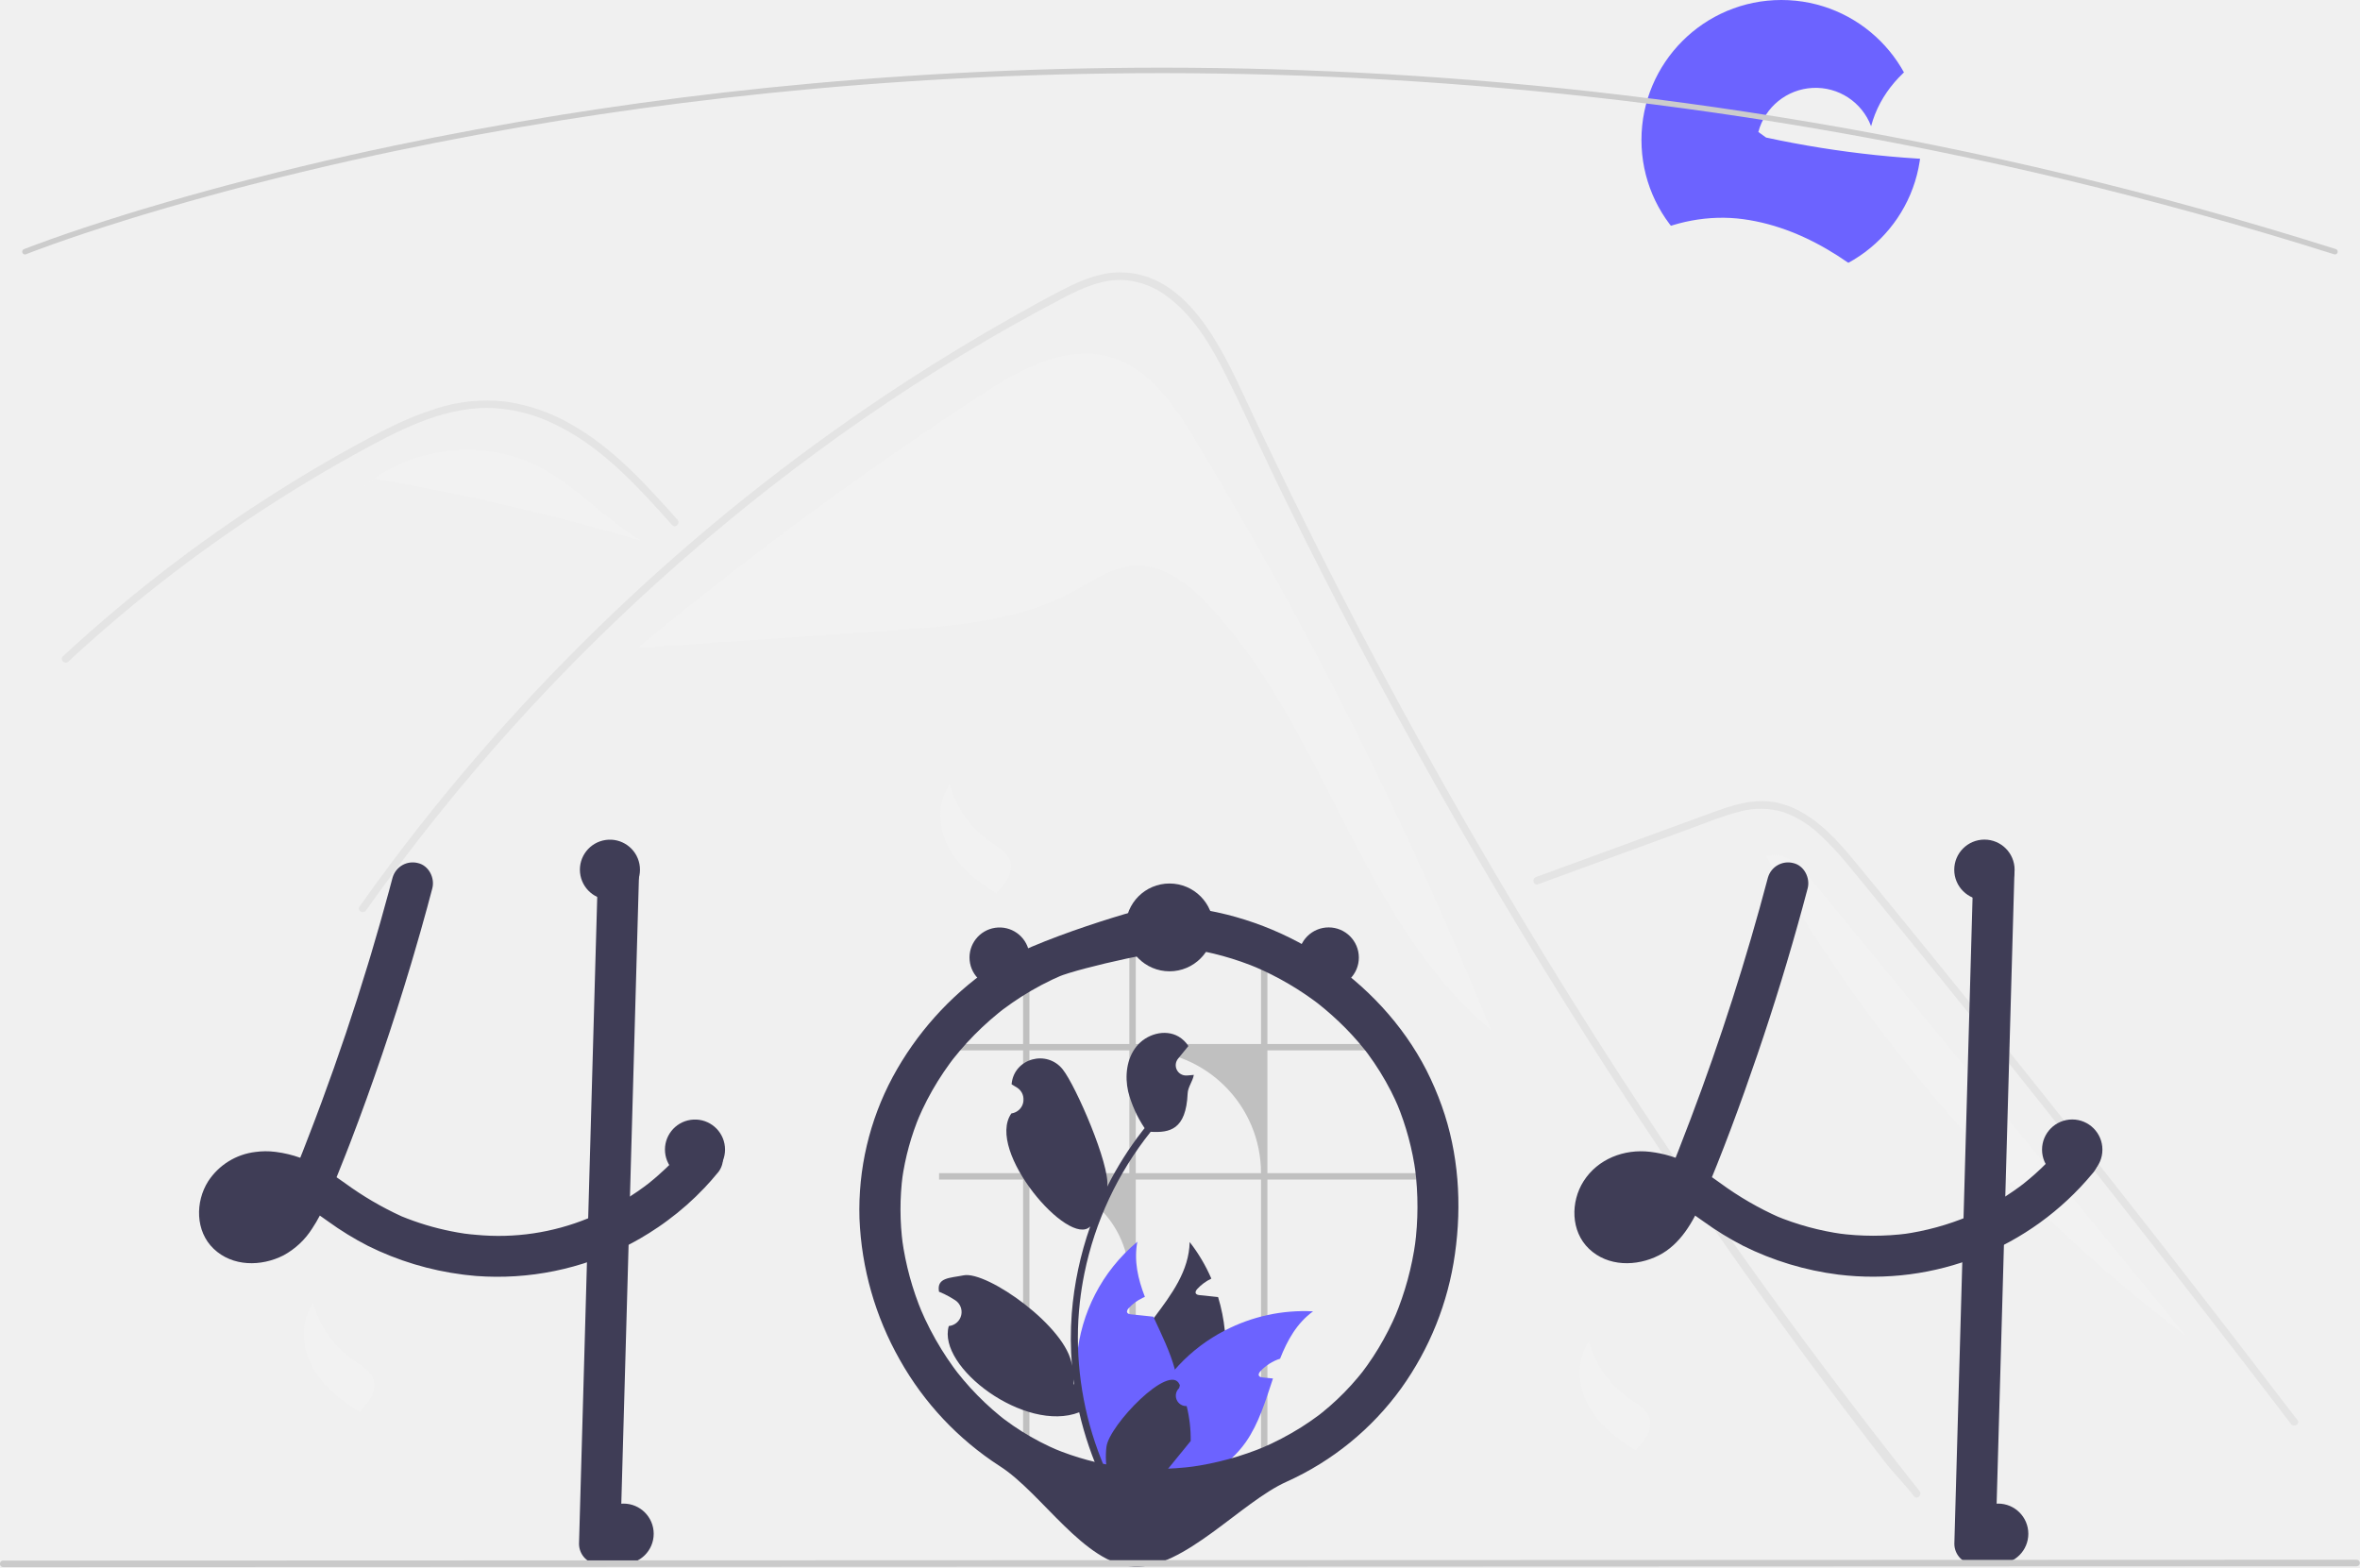
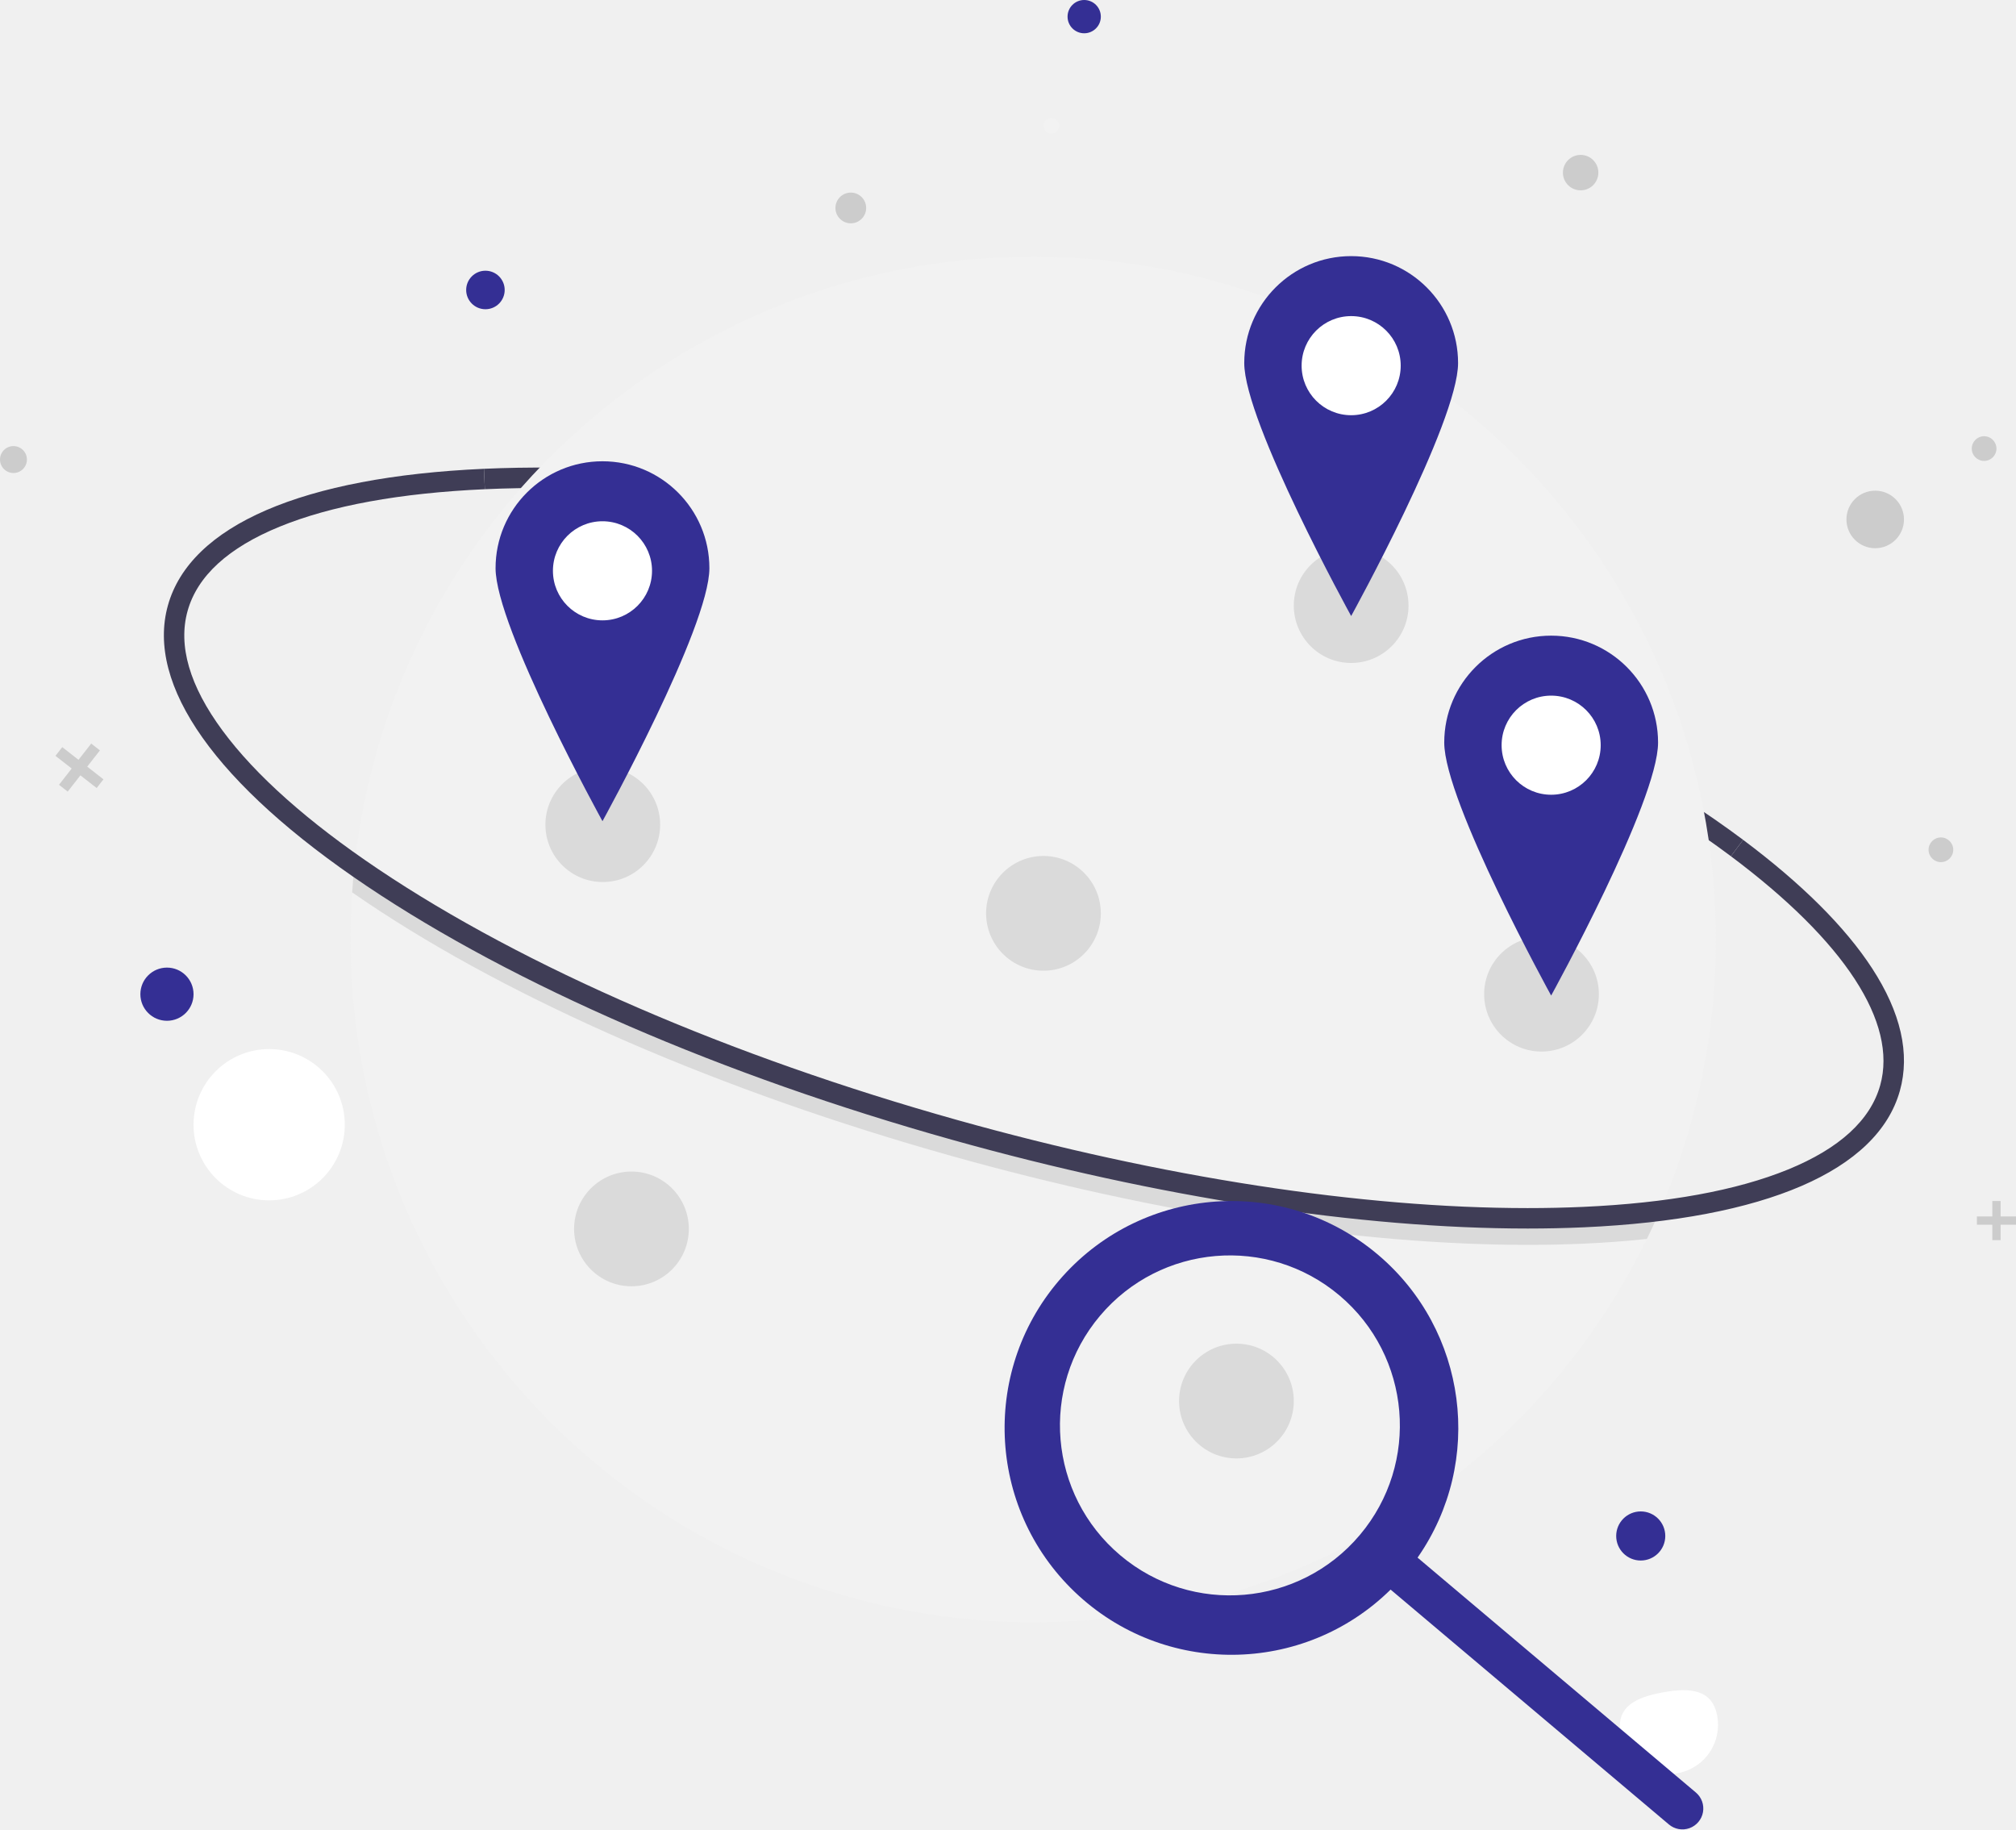
- <svg xmlns="http://www.w3.org/2000/svg" width="860.131" height="571.148" viewBox="0 0 860.131 571.148" role="img" artist="Katerina Limpitsouni" source="https://undraw.co/">
-   <path d="M605.67,324.953c-7.669-12.684-16.757-26.228-30.99-30.37-16.482-4.796-33.413,4.732-47.775,14.135a1392.157,1392.157,0,0,0-123.893,91.283l.043.492q46.226-3.188,92.451-6.376c22.265-1.535,45.296-3.283,64.972-13.816,7.467-3.997,14.745-9.336,23.206-9.708,10.512-.462,19.677,6.879,26.88,14.549,42.607,45.371,54.937,114.754,102.738,154.616A1516.995,1516.995,0,0,0,605.67,324.953Z" transform="translate(-169.9343 -164.426)" fill="#f2f2f2" />
-   <path d="M867.571,709.781c-4.712-5.95-6.637-7.343-11.285-13.348q-56.764-73.416-106.708-151.792-33.924-53.23-64.483-108.504-14.549-26.278-28.3-52.969-10.67-20.695-20.865-41.638c-1.944-3.988-3.832-7.994-5.711-12.009-4.428-9.442-8.773-18.93-13.439-28.244-5.317-10.616-11.789-21.745-21.553-28.877a29.405,29.405,0,0,0-15.319-5.895c-7.948-.513-15.282,2.769-22.176,6.353-50.439,26.301-97.659,59.276-140.37,96.798A730.778,730.778,0,0,0,303.322,496.247c-1.008,1.439-3.392.064-2.374-1.384q6.009-8.498,12.257-16.813A734.817,734.817,0,0,1,500.805,303.064q18.248-11.826,37.183-22.542c6.362-3.603,12.752-7.16,19.251-10.497,6.371-3.273,13.137-6.215,20.416-6.325,24.77-.385,37.595,27.667,46.405,46.542q4.153,8.911,8.406,17.766,16.075,33.621,33.387,66.628,10.685,20.379,21.837,40.52,34.707,62.718,73.779,122.897c34.506,53.143,68.737,100.089,108.046,149.785C870.596,709.213,868.662,711.175,867.571,709.781Z" transform="translate(-169.9343 -164.426)" fill="#e4e4e4" />
-   <path d="M414.916,355.804c-1.439-1.604-2.869-3.209-4.318-4.813-11.422-12.633-23.679-25.118-39.364-32.361a57.11,57.11,0,0,0-23.927-5.546c-8.562.028-16.932,2.273-24.843,5.418-3.74,1.494-7.398,3.19-11.001,4.996-4.116,2.072-8.159,4.281-12.183,6.509q-11.331,6.27-22.368,13.091-21.961,13.572-42.546,29.216-10.671,8.113-20.902,16.758-9.516,8.031-18.646,16.492c-1.302,1.201-3.245-.743-1.944-1.943,1.604-1.494,3.227-2.979,4.85-4.446q6.875-6.215,13.971-12.193,12.939-10.918,26.549-20.993,21.163-15.676,43.783-29.225,11.304-6.765,22.918-12.963c2.338-1.247,4.703-2.466,7.096-3.621a113.116,113.116,0,0,1,16.868-6.866,60.006,60.006,0,0,1,25.476-2.503,66.327,66.327,0,0,1,23.505,8.131c15.401,8.608,27.346,21.919,38.97,34.909C418.033,355.171,416.099,357.124,414.916,355.804Z" transform="translate(-169.9343 -164.426)" fill="#e4e4e4" />
-   <path d="M730.477,486.711l36.905-13.498,18.323-6.702c5.968-2.183,11.921-4.667,18.09-6.23a28.539,28.539,0,0,1,16.374.209,37.738,37.738,0,0,1,12.771,7.917,103.64,103.64,0,0,1,10.475,11.186c3.989,4.794,7.92,9.639,11.868,14.467q24.441,29.891,48.563,60.041,24.121,30.15,47.92,60.556,23.857,30.48,47.385,61.216,2.882,3.765,5.76,7.534c1.06,1.388,3.449.02,2.375-1.388Q983.582,650.974,959.549,620.184q-24.092-30.864-48.516-61.466-24.424-30.601-49.179-60.937-6.167-7.558-12.354-15.099c-3.48-4.241-6.92-8.527-10.736-12.474-7.005-7.245-15.758-13.648-26.234-13.822-6.16-.102-12.121,1.852-17.844,3.923-6.17,2.232-12.325,4.506-18.486,6.759l-37.163,13.592-9.291,3.398c-1.649.603-.937,3.262.731,2.652Z" transform="translate(-169.9343 -164.426)" fill="#e4e4e4" />
-   <path d="M366.377,334.526c-18.754-9.639-42.771-7.751-60.005,4.291a855.847,855.847,0,0,1,97.371,22.726C390.46,353.759,380.07,341.563,366.377,334.526Z" transform="translate(-169.9343 -164.426)" fill="#f2f2f2" />
-   <path d="M306.188,338.784l-3.61,2.935c1.221-1.027,2.491-1.99,3.795-2.901C306.311,338.807,306.249,338.795,306.188,338.784Z" transform="translate(-169.9343 -164.426)" fill="#f2f2f2" />
-   <path d="M831.549,486.846c-3.633-4.422-7.56-9.052-12.994-10.848l-5.073.2A575.436,575.436,0,0,0,966.749,651.418Q899.149,569.132,831.549,486.846Z" transform="translate(-169.9343 -164.426)" fill="#f2f2f2" />
-   <path d="M516.084,450.367A37.481,37.481,0,0,0,531.015,471.325c2.82,1.92,6.157,3.762,7.122,7.035a8.379,8.379,0,0,1-.874,6.15,24.884,24.884,0,0,1-3.861,5.041l-.137.512c-6.998-4.147-13.656-9.393-17.522-16.551s-4.406-16.539.341-23.145" transform="translate(-169.9343 -164.426)" fill="#f2f2f2" />
-   <path d="M749.084,653.367A37.481,37.481,0,0,0,764.015,674.325c2.82,1.92,6.157,3.762,7.122,7.035a8.379,8.379,0,0,1-.874,6.15,24.884,24.884,0,0,1-3.861,5.041l-.137.512c-6.998-4.147-13.656-9.393-17.522-16.551s-4.406-16.539.341-23.145" transform="translate(-169.9343 -164.426)" fill="#f2f2f2" />
-   <path d="M284.084,639.367A37.481,37.481,0,0,0,299.015,660.325c2.82,1.92,6.157,3.762,7.122,7.035a8.379,8.379,0,0,1-.874,6.15,24.884,24.884,0,0,1-3.861,5.041l-.137.512c-6.998-4.147-13.656-9.393-17.522-16.551s-4.406-16.539.341-23.145" transform="translate(-169.9343 -164.426)" fill="#f2f2f2" />
-   <circle cx="649.249" cy="51" r="51" fill="#6c63ff" />
-   <path d="M911.219,176.296c-24.717-3.341-52.935,10.019-59.341,34.124a21.597,21.597,0,0,0-41.094,2.109l2.83,2.027a372.275,372.275,0,0,0,160.659-.726C957.079,195.76,935.935,179.637,911.219,176.296Z" transform="translate(-169.9343 -164.426)" fill="#f0f0f0" />
-   <path d="M805.219,244.296c-24.717-3.341-52.935,10.019-59.341,34.124a21.597,21.597,0,0,0-41.094,2.109l2.83,2.027a372.275,372.275,0,0,0,160.659-.726C851.079,263.76,829.935,247.637,805.219,244.296Z" transform="translate(-169.9343 -164.426)" fill="#f0f0f0" />
-   <path d="M1020.946,257.154a.982.982,0,0,1-.302-.047C756.237,173.489,523.199,184.424,374.264,208.321c-20.269,3.251-40.591,7.006-60.404,11.161-5.058,1.06-10.306,2.195-15.597,3.378-6.319,1.407-12.554,2.856-18.532,4.306q-3.873.917-7.595,1.849c-3.758.928-7.572,1.895-11.66,2.957-4.568,1.178-9.209,2.413-13.797,3.672a.442.442,0,0,1-.051.015l0.0.001c-5.183,1.415-10.338,2.871-15.323,4.325-2.698.779-5.304,1.548-7.799,2.307-.279.077-.526.151-.776.228l-.536.163c-.311.095-.617.188-.924.275l-.02.006 0.0.001-.812.252c-.968.293-1.912.579-2.841.864-24.545,7.566-38.038,12.949-38.171,13.002a1,1,0,1,1-.744-1.856c.134-.053,13.693-5.463,38.328-13.058.932-.286,1.879-.572,2.85-.866l.754-.234c.026-.01.052-.018.078-.025.305-.087.61-.18.919-.273l.537-.163c.268-.081.531-.161.801-.235,2.479-.754,5.093-1.524,7.798-2.307,4.987-1.455,10.147-2.911,15.334-4.328.016-.006.033-.01.049-.015v-.001c4.604-1.263,9.263-2.503,13.845-3.685,4.094-1.063,7.915-2.032,11.68-2.962q3.738-.93,7.609-1.853c5.985-1.451,12.233-2.902,18.563-4.312,5.299-1.184,10.556-2.322,15.622-3.383,19.843-4.162,40.198-7.923,60.497-11.179C523.096,182.415,756.467,171.463,1021.246,255.201a1.0 1,0,0,1-.301,1.953Z" transform="translate(-169.9343 -164.426)" fill="#ccc" />
-   <path d="M432.923,584.266a6.729,6.729,0,0,0-1.7-2.67,6.43,6.43,0,0,0-.92-.71c-2.61-1.74-6.51-2.13-8.99,0a5.81,5.81,0,0,0-.69.71q-1.11,1.365-2.28,2.67c-1.28,1.46-2.59,2.87-3.96,4.24-.39.38-.78.77-1.18,1.15-.23.23-.46.45-.69.67-.88.84-1.78,1.65-2.69,2.45-.48.43-.96.85-1.45,1.26-.73.61-1.46,1.22-2.2,1.81-.07.05-.14.1-.21.16-.02.01-.03.03-.05.04-.01,0-.02,0-.03.02a.179.179,0,0,0-.07.05c-.22.15-.37.25-.48.34.04-.02.08-.05.12-.07-.18.14-.37.28-.55.42-1.75,1.29-3.54,2.53-5.37,3.69a99.21,99.21,0,0,1-14.22,7.55c-.33.13-.67.27-1.01.4a85.97,85.97,0,0,1-40.85,6.02q-2.13-.165-4.26-.45c-1.64-.24-3.27-.53-4.89-.86a97.932,97.932,0,0,1-18.02-5.44,118.652,118.652,0,0,1-20.66-12.12c-1-.71-2.01-1.42-3.02-2.11,1.15-2.82,2.28-5.64,3.38-8.48.55-1.37,1.08-2.74,1.6-4.12,4.09-10.63,7.93-21.36,11.61-32.13q5.58-16.365,10.53-32.92.51-1.68.99-3.36,2.595-8.745,4.98-17.53c.15-.57.31-1.13.45-1.7q.69-2.52,1.35-5.04c1-3.79-1.26-8.32-5.24-9.23a7.634,7.634,0,0,0-9.22,5.24c-.43,1.62-.86,3.23-1.3,4.85q-3.165,11.745-6.66,23.41-.51,1.68-1.02,3.36-7.71,25.41-16.93,50.31-1.11,3.015-2.25,6.01c-.37.98-.74,1.96-1.12,2.94-.73,1.93-1.48,3.86-2.23,5.79-.43,1.13-.87,2.26-1.31,3.38-.29.71-.57,1.42-.85,2.12a41.809,41.809,0,0,0-8.81-2.12l-.48-.06a27.397,27.397,0,0,0-7.01.06,23.914,23.914,0,0,0-17.24,10.66c-4.77,7.51-4.71,18.25,1.98,24.63,6.89,6.57,17.32,6.52,25.43,2.41a28.351,28.351,0,0,0,10.52-9.86,50.569,50.569,0,0,0,2.74-4.65c.21.14.42.28.63.43.8.56,1.6,1.13,2.39,1.69a111.738,111.738,0,0,0,14.51,8.91,108.359,108.359,0,0,0,34.62,10.47c.27.03.53.07.8.1,1.33.17,2.67.3,4.01.41a103.782,103.782,0,0,0,55.58-11.36q2.175-1.125,4.31-2.36,3.315-1.92,6.48-4.08c1.15-.78,2.27-1.57,3.38-2.4a101.042,101.042,0,0,0,13.51-11.95q2.355-2.475,4.51-5.11a8.061,8.061,0,0,0,2.2-5.3A7.564,7.564,0,0,0,432.923,584.266Zm-165.59,23.82c.21-.15.42-.31.62-.47C267.893,607.766,267.603,607.936,267.333,608.086Zm3.21-3.23c-.23.26-.44.52-.67.78a23.366,23.366,0,0,1-2.25,2.2c-.11.1-.23.2-.35.29a.01.01,0,0,0-.01.01,3.804,3.804,0,0,0-.42.22q-.645.39-1.32.72a17.005,17.005,0,0,1-2.71.75,16.799,16.799,0,0,1-2.13.02h-.02a14.823,14.823,0,0,1-1.45-.4c-.24-.12-.47-.26-.7-.4-.09-.08-.17-.16-.22-.21a2.44,2.44,0,0,1-.27-.29.01.01,0,0,0-.01-.01c-.11-.2-.23-.4-.34-.6a.031.031,0,0,1-.01-.02c-.08-.25-.15-.51-.21-.77a12.511,12.511,0,0,1,.01-1.37,13.467,13.467,0,0,1,.54-1.88,11.068,11.068,0,0,1,.69-1.26c.02-.04.12-.2.23-.38.01-.01.01-.01.01-.02.15-.17.3-.35.46-.51.27-.3.56-.56.85-.83a18.022,18.022,0,0,1,1.75-1.01,19.481,19.481,0,0,1,2.93-.79,24.989,24.989,0,0,1,4.41.04,30.301,30.301,0,0,1,4.1,1.01,36.945,36.945,0,0,1-2.77,4.54C270.623,604.746,270.583,604.806,270.543,604.856Zm-11.12-3.29a2.18,2.18,0,0,1-.31.39A1.409,1.409,0,0,1,259.423,601.566Z" transform="translate(-169.9343 -164.426)" fill="#3f3d56" />
-   <path d="M402.863,482.136q-.135,4.71-.27,9.42-.285,10.455-.59,20.92-.315,11.775-.66,23.54-.165,6.075-.34,12.15-.465,16.365-.92,32.72c-.03,1.13-.07,2.25-.1,3.38q-.225,8.115-.45,16.23-.255,8.805-.5,17.61-.18,6.6-.37,13.21-1.35,47.895-2.7,95.79a7.648,7.648,0,0,1-7.5,7.5,7.561,7.561,0,0,1-7.5-7.5q.75-26.94,1.52-53.88.675-24.36,1.37-48.72.225-8.025.45-16.06.345-12.09.68-24.18c.03-1.13.07-2.25.1-3.38.02-.99.05-1.97.08-2.96q.66-23.475,1.32-46.96.27-9.24.52-18.49.3-10.545.6-21.08c.09-3.09.17-6.17.26-9.26a7.648,7.648,0,0,1,7.5-7.5A7.561,7.561,0,0,1,402.863,482.136Z" transform="translate(-169.9343 -164.426)" fill="#3f3d56" />
-   <path d="M814.291,484.217a893.238,893.238,0,0,1-28.161,87.941c-3.007,7.946-6.083,15.877-9.371,23.712l.756-1.792a54.583,54.583,0,0,1-5.59,10.612q-.229.321-.467.636,1.166-1.49.443-.589c-.254.301-.505.602-.768.895a23.664,23.664,0,0,1-2.249,2.203q-.301.258-.612.504l.938-.729c-.109.257-.873.597-1.111.743a18.254,18.254,0,0,1-2.405,1.219l1.792-.756a19.086,19.086,0,0,1-4.231,1.161l1.994-.268a17.021,17.021,0,0,1-4.298.046l1.994.268a14.002,14.002,0,0,1-3.405-.917l1.792.756a12.012,12.012,0,0,1-1.679-.896c-.271-.177-1.105-.809-.015.025,1.133.866.146.074-.088-.156-.194-.192-.37-.4-.56-.595-.882-.905.996,1.557.397.499a18.182,18.182,0,0,1-.878-1.637l.756,1.792a11.925,11.925,0,0,1-.728-2.651l.268,1.994a13.651,13.651,0,0,1-.003-3.405l-.268,1.994a15.964,15.964,0,0,1,.995-3.68l-.756,1.792a16.729,16.729,0,0,1,1.178-2.298,6.729,6.729,0,0,1,.729-1.071c.049.016-1.269,1.513-.569.757.183-.198.354-.406.539-.602.296-.314.614-.601.926-.898,1.045-.994-1.462.966-.257.179a19.049,19.049,0,0,1,2.749-1.499l-1.792.756a20.311,20.311,0,0,1,4.995-1.34l-1.994.268a25.628,25.628,0,0,1,6.461.076l-1.994-.268a33.211,33.211,0,0,1,7.892,2.22l-1.792-.756c5.39,2.314,10.163,5.749,14.928,9.118a111.95,111.95,0,0,0,14.506,8.906,108.388,108.388,0,0,0,34.622,10.474,103.933,103.933,0,0,0,92.586-36.752,8.078,8.078,0,0,0,2.197-5.303,7.632,7.632,0,0,0-2.197-5.303c-2.752-2.526-7.949-3.239-10.607,0a95.636,95.636,0,0,1-8.107,8.727q-2.017,1.914-4.142,3.71-1.214,1.026-2.461,2.011c-.393.311-1.619,1.138.263-.197-.431.306-.845.64-1.271.955a99.269,99.269,0,0,1-20.332,11.565l1.792-.756a96.836,96.836,0,0,1-24.171,6.622l1.994-.268a97.643,97.643,0,0,1-25.754-.038l1.994.268a99.8,99.8,0,0,1-24.857-6.77l1.792.756a116.025,116.025,0,0,1-21.736-12.591,86.877,86.877,0,0,0-11.113-6.994,42.824,42.824,0,0,0-14.438-4.389c-9.439-1.111-19.057,2.566-24.246,10.72-4.776,7.505-4.714,18.244,1.974,24.625,6.888,6.572,17.318,6.517,25.436,2.406,7.817-3.959,12.513-12.185,15.815-19.942,7.431-17.455,14.01-35.314,20.14-53.263q9.097-26.637,16.499-53.813.917-3.366,1.807-6.739c1.001-3.789-1.261-8.32-5.238-9.226a7.633,7.633,0,0,0-9.226,5.238Z" transform="translate(-169.9343 -164.426)" fill="#3f3d56" />
-   <path d="M889.124,482.136l-2.7,95.793-2.685,95.294-1.518,53.884a7.565,7.565,0,0,0,7.5,7.5,7.649,7.649,0,0,0,7.5-7.5l2.7-95.793,2.685-95.294,1.518-53.884a7.565,7.565,0,0,0-7.5-7.5,7.649,7.649,0,0,0-7.5,7.5Z" transform="translate(-169.9343 -164.426)" fill="#3f3d56" />
-   <path d="M629.526,700.361h2.329V594.319h54.329v-2.323H631.855V547.252H673.81q-.923-1.173-1.899-2.317H631.855V515.382c-.77-.328-1.547-.645-2.329-.944V544.935h-45.652V507.07c-.782.036-1.553.09-2.329.155v37.71h-36.42V516.684c-.782.346-1.553.711-2.317,1.093V544.935h-30.616v2.317h30.616v44.744h-30.616v2.323h30.616V700.361h2.317V594.319a36.413,36.413,0,0,1,36.42,36.42v69.622h2.329V594.319h45.652Zm-84.401-108.365V547.252h36.42v44.744Zm38.749,0V547.252h.914a44.741,44.741,0,0,1,44.738,44.744Z" transform="translate(-169.9343 -164.426)" opacity="0.2" />
-   <path d="M615.303,668.566a63.059,63.059,0,0,1-20.05,33.7c-.74.64-1.48,1.26-2.25,1.87q-2.805.255-5.57.52c-1.53.14-3.04.29-4.54.43l-.27.03-.19-1.64-.76-6.64a37.623,37.623,0,0,1-3.3-32.44c2.64-7.12,7.42-13.41,12.12-19.65,6.49-8.62,12.8-17.14,13.03-27.65a60.544,60.544,0,0,1,7.9,13.33,16.432,16.432,0,0,0-5.12,3.77c-.41.45-.82,1.08-.54,1.62.24.46.84.57,1.36.63,1.25.13,2.51.26,3.76.39,1,.11,2,.21,3,.32a63.99,63.99,0,0,1,2.45,12.18A61.189,61.189,0,0,1,615.303,668.566Z" transform="translate(-169.9343 -164.426)" fill="#3f3d56" />
-   <path d="M648.503,642.356c-5.9,4.29-9.35,10.46-12.03,17.26a16.628,16.628,0,0,0-7.17,4.58c-.41.45-.82,1.08-.54,1.62.24.46.84.57,1.36.63,1.25.13,2.51.26,3.76.39-2.68,8.04-5.14,16.36-9.88,23.15a36.989,36.989,0,0,1-12.03,10.91,38.492,38.492,0,0,1-4.02,1.99q-7.62.585-14.95,1.25-2.805.255-5.57.52c-1.53.14-3.04.29-4.54.43q-.015-.825,0-1.65a63.304,63.304,0,0,1,15.25-39.86c.45-.52.91-1.03,1.38-1.54a61.792,61.792,0,0,1,16.81-12.7A62.654,62.654,0,0,1,648.503,642.356Z" transform="translate(-169.9343 -164.426)" fill="#6c63ff" />
-   <path d="M589.163,699.526l-1.15,3.4-.58,1.73c-1.53.14-3.04.29-4.54.43l-.27.03c-1.66.17-3.31.34-4.96.51-.43-.5-.86-1.01-1.28-1.53a62.03,62.03,0,0,1,8.07-87.11c-1.32,6.91.22,13.53,2.75,20.1-.27.11-.53.22-.78.34a16.432,16.432,0,0,0-5.12,3.77c-.41.45-.82,1.08-.54,1.62.24.46.84.57,1.36.63,1.25.13,2.51.26,3.76.39,1,.11,2,.21,3,.32q.705.075,1.41.15c.07.15.13.29.2.44,2.85,6.18,5.92,12.39,7.65,18.83a43.666,43.666,0,0,1,1.02,4.91A37.604,37.604,0,0,1,589.163,699.526Z" transform="translate(-169.9343 -164.426)" fill="#6c63ff" />
-   <path d="M689.821,554.487c-8.609-16.792-21.946-30.921-37.632-41.304a114.237,114.237,0,0,0-52.563-18.38q-3.69-.335-7.399-.393c-2.921-.044-46.866,12.632-61.587,22.982a114.295,114.295,0,0,0-35.333,39.527,102.5,102.5,0,0,0-12.126,51.633,113.564,113.564,0,0,0,14.703,51.476,110.475,110.475,0,0,0,36.444,38.746C549.667,708.561,565.074,734.51,583.183,735.426c18.246.923,39.054-23.555,55.695-30.987a104.425,104.425,0,0,0,41.726-34.005,110.25,110.25,0,0,0,19.599-48.948c2.574-18.083,1.374-36.733-4.801-54.016a111.86,111.86,0,0,0-5.58-12.983c-1.78-3.505-6.996-4.796-10.261-2.691a7.68,7.68,0,0,0-2.691,10.261q1.568,3.088,2.915,6.278l-.756-1.792a101.151,101.151,0,0,1,6.876,25.538l-.268-1.994a109.229,109.229,0,0,1-.066,28.683l.268-1.994a109.734,109.734,0,0,1-7.555,27.674l.756-1.792a104.212,104.212,0,0,1-6.672,13.098q-1.923,3.186-4.081,6.222c-.632.888-1.283,1.761-1.939,2.631-.856,1.136,1.167-1.483.282-.369-.151.19-.3.38-.452.569q-.681.852-1.382,1.688a93.613,93.613,0,0,1-10.176,10.384q-1.366,1.192-2.778,2.331c-.469.378-.932.773-1.421,1.125.019-.013,1.58-1.199.656-.511-.29.216-.579.436-.87.652q-2.91,2.156-5.974,4.092a103.485,103.485,0,0,1-14.756,7.713l1.792-.756a109.215,109.215,0,0,1-27.597,7.552l1.994-.268a108.154,108.154,0,0,1-28.589.051l1.994.268a99.835,99.835,0,0,1-25.095-6.784l1.792.756a93.643,93.643,0,0,1-13.416-6.991q-3.174-2-6.184-4.247c-.286-.214-.57-.43-.855-.645-.915-.691.658.51.67.518a19.169,19.169,0,0,1-1.535-1.225q-1.454-1.184-2.861-2.422a101.989,101.989,0,0,1-10.493-10.709q-1.213-1.434-2.374-2.911c-.335-.426-.947-1.29.404.529-.178-.239-.362-.474-.542-.712q-.647-.858-1.276-1.728-2.203-3.048-4.188-6.246a109.29,109.29,0,0,1-7.805-15.108l.756,1.792a106.588,106.588,0,0,1-7.34-26.837l.268,1.994a97.866,97.866,0,0,1-.048-25.636l-.268,1.994A94.673,94.673,0,0,1,505.276,570.55l-.756,1.792a101.557,101.557,0,0,1,7.195-13.856q2.066-3.323,4.378-6.485.525-.718,1.062-1.428c.324-.428,1.215-1.493-.305.388.149-.184.293-.374.439-.56q1.269-1.608,2.6-3.165A107.402,107.402,0,0,1,530.772,536.215q1.474-1.292,2.995-2.529.691-.562,1.391-1.113c.187-.147.376-.291.562-.439-1.997,1.59-.555.433-.102.093q3.134-2.348,6.435-4.461a103.644,103.644,0,0,1,15.387-8.108l-1.792.756c7.76-3.258,42.141-10.949,48.394-10.11l-1.994-.268A106.225,106.225,0,0,1,628.768,517.419l-1.792-.756a110.313,110.313,0,0,1,12.6,6.329q3.043,1.784,5.967,3.763,1.384.937,2.738,1.915.677.489,1.346.989c.248.185.494.373.741.558,1.039.779-1.431-1.128-.342-.267a110.843,110.843,0,0,1,10.368,9.253q2.401,2.445,4.637,5.045,1.147,1.334,2.246,2.708c.364.455,1.605,2.101.084.085.372.493.747.982,1.114,1.479a97.977,97.977,0,0,1,8.392,13.538c1.793,3.498,6.987,4.802,10.261,2.691A7.677,7.677,0,0,0,689.821,554.487Z" transform="translate(-169.9343 -164.426)" fill="#3f3d56" />
-   <path d="M602.431,676.882a3.78,3.78,0,0,1-2.739-6.551c.095-.379.164-.651.259-1.03q-.051-.124-.103-.247c-3.48-8.298-25.685,14.833-26.645,22.632a30.029,30.029,0,0,0,.527,10.328A120.392,120.392,0,0,1,562.778,652.01a116.202,116.202,0,0,1,.721-12.963q.597-5.293,1.657-10.511a121.787,121.787,0,0,1,24.151-51.616c6.874.384,12.898-.663,13.48-13.985.103-2.37,1.861-4.422,2.248-6.756-.656.086-1.323.14-1.979.183-.204.011-.42.021-.624.032l-.077.003a3.745,3.745,0,0,1-3.076-6.101q.425-.523.851-1.046c.43-.538.871-1.065,1.302-1.603a1.865,1.865,0,0,0,.14-.161c.495-.613.99-1.216,1.485-1.829a10.829,10.829,0,0,0-3.55-3.432c-4.959-2.905-11.801-.893-15.384,3.593-3.593,4.486-4.271,10.779-3.023,16.384a43.398,43.398,0,0,0,6.003,13.383c-.269.344-.549.678-.818,1.022a122.574,122.574,0,0,0-12.794,20.268c1.016-7.939-11.412-36.608-16.218-42.681-5.773-7.294-17.611-4.111-18.628,5.136q-.015.134-.029.268,1.071.604,2.096,1.282a5.127,5.127,0,0,1-2.067,9.33l-.105.016c-9.556,13.644,21.077,49.155,28.745,41.181a125.11,125.11,0,0,0-6.734,31.693,118.664,118.664,0,0,0,.086,19.16l-.032-.226C558.902,648.154,529.674,627.514,521.139,629.233c-4.917.99-9.76.765-9.013,5.725q.018.119.036.237a34.442,34.442,0,0,1,3.862,1.861q1.071.604,2.096,1.282a5.127,5.127,0,0,1-2.067,9.33l-.105.016c-.075.011-.14.022-.215.032-4.35,14.966,27.907,39.12,47.518,31.435h.011a125.075,125.075,0,0,0,8.402,24.528H601.679c.108-.334.204-.678.301-1.011a34.102,34.102,0,0,1-8.305-.495c2.227-2.733,4.454-5.487,6.681-8.219a1.861,1.861,0,0,0,.14-.161c1.13-1.398,2.27-2.786,3.399-4.185l.001-.002a49.952,49.952,0,0,0-1.464-12.725Zm-34.371-67.613.016-.021-.016.043Zm-6.648,59.932-.258-.581c.011-.42.011-.839,0-1.269,0-.118-.021-.237-.021-.355.097.742.183,1.485.29,2.227Z" transform="translate(-169.9343 -164.426)" fill="#3f3d56" />
-   <circle cx="95.249" cy="439" r="11" fill="#3f3d56" />
-   <circle cx="227.249" cy="559" r="11" fill="#3f3d56" />
-   <circle cx="728.249" cy="559" r="11" fill="#3f3d56" />
-   <circle cx="755.249" cy="419" r="11" fill="#3f3d56" />
-   <circle cx="723.249" cy="317" r="11" fill="#3f3d56" />
-   <path d="M434.183,583.426a10.949,10.949,0,1,1-.21-2.16A10.992,10.992,0,0,1,434.183,583.426Z" transform="translate(-169.9343 -164.426)" fill="#3f3d56" />
-   <circle cx="484.249" cy="349" r="11" fill="#3f3d56" />
-   <path d="M545.183,513.426a10.949,10.949,0,1,1-.21-2.16A10.992,10.992,0,0,1,545.183,513.426Z" transform="translate(-169.9343 -164.426)" fill="#3f3d56" />
-   <path d="M403.183,481.426a10.949,10.949,0,1,1-.21-2.16A10.992,10.992,0,0,1,403.183,481.426Z" transform="translate(-169.9343 -164.426)" fill="#3f3d56" />
-   <circle cx="599.249" cy="443" r="11" fill="#3f3d56" />
-   <circle cx="426.249" cy="338" r="16" fill="#3f3d56" />
-   <path d="M1028.875,735.267l-857.75.307a1.191,1.191,0,1,1,0-2.381l857.75-.307a1.191,1.191,0,0,1,0,2.381Z" transform="translate(-169.9343 -164.426)" fill="#cacaca" />
+ <svg xmlns="http://www.w3.org/2000/svg" width="881.753" height="800" viewBox="0 0 881.753 800" role="img" artist="Katerina Limpitsouni" source="https://undraw.co/">
+   <g transform="translate(-649.896 -305.824)">
+     <path d="M1067.947,497.383c-63.182-47.234-162.14-91.9-271.5-122.556-99.573-27.909-196.693-41.384-273.491-37.943l-.4-8.931c77.713-3.48,175.841,10.108,276.3,38.266,110.38,30.938,210.411,76.136,274.441,124Z" transform="translate(339.007 182.878)" fill="#3f3d56" />
+     <path d="M1093.719,584.883a297.5,297.5,0,0,1-25.747,121.465q-2.132,4.8-4.443,9.512A298.632,298.632,0,0,1,496.541,584.883q0-10.366.706-20.57.335-5.189.867-10.316c16.444-158.045,153.78-275.53,312.465-267.3s283.132,139.289,283.14,298.188Z" transform="translate(306.675 131.76)" fill="#f2f2f2" />
+     <path d="M1067.581,558q-2.132,4.8-4.443,9.512-13.088,1.421-27.552,2.065c-7.983.358-16.2.536-24.594.536-73.324,0-161.569-13.535-251.718-38.8C658.809,503.155,567.918,463.766,503.337,420.4q-3.3-2.213-6.481-4.434.335-5.189.867-10.316,5.136,3.661,10.594,7.33c63.821,42.849,153.8,81.817,253.372,109.727,89.362,25.049,176.776,38.468,249.259,38.468q12.431,0,24.236-.528Q1052.375,559.869,1067.581,558Z" transform="translate(307.067 280.108)" opacity="0.1" style="isolation:isolate" />
+     <path d="M1056.627,659.9c-73.322,0-161.572-13.534-251.717-38.8-100.464-28.158-191.359-67.549-255.941-110.914-65.93-44.271-96.845-87.893-87.053-122.832s58.877-56.138,138.211-59.694l.4,8.931c-37.048,1.66-67.241,7.167-89.739,16.367-22.444,9.177-35.99,21.562-40.264,36.809s.863,32.868,15.268,52.373c14.44,19.553,37.372,39.949,68.161,60.624,63.814,42.85,153.8,81.82,253.37,109.729,89.364,25.047,176.77,38.469,249.26,38.471q12.424,0,24.231-.528c37.049-1.661,67.241-7.167,89.74-16.367,22.443-9.177,35.99-21.561,40.264-36.809,7.673-27.378-15.516-62.952-65.3-100.169l5.354-7.16c25.617,19.152,44.58,38.029,56.363,56.108,12.631,19.382,16.732,37.427,12.19,53.633-9.793,34.939-58.878,56.137-138.211,59.693C1073.231,659.72,1065.021,659.9,1056.627,659.9Z" transform="translate(261.434 183.174)" fill="#3f3d56" />
+     <circle cx="3.422" cy="3.422" r="3.422" transform="translate(1106.282 357.36)" fill="#f2f2f2" />
+     <circle cx="5.886" cy="5.886" r="5.886" transform="translate(649.896 500.903)" fill="#ccc" />
+     <circle cx="11.628" cy="11.628" r="11.628" transform="translate(711.291 728.966)" fill="#342f94" />
+     <circle cx="7.75" cy="7.75" r="7.75" transform="translate(1333.481 373.561)" fill="#ccc" />
+     <circle cx="12.583" cy="12.583" r="12.583" transform="translate(1457.486 520.401)" fill="#ccc" />
+     <circle cx="5.399" cy="5.399" r="5.399" transform="translate(1512.3 496.591)" fill="#ccc" />
+     <circle cx="8.422" cy="8.422" r="8.422" transform="translate(853.79 424.212)" fill="#342f94" />
+     <circle cx="5.399" cy="5.399" r="5.399" transform="translate(1493.407 672.044)" fill="#ccc" />
+     <circle cx="6.719" cy="6.719" r="6.719" transform="translate(1015.302 390.045)" fill="#ccc" />
+     <circle cx="7.277" cy="7.277" r="7.277" transform="translate(1116.822 305.824)" fill="#342f94" />
+     <path d="M418.008,357.824H408.99V348.81h-4.836v9.014h-9.016v4.838h9.016v9.016h4.836v-9.016h9.018Z" transform="matrix(0.616, -0.788, 0.788, 0.616, 150.33, 739.965)" fill="#ccc" />
+     <path d="M507.6,335.987h-6.74v-6.74h-3.62v6.74H490.5v3.62h6.74v6.74h3.62v-6.74h6.74Z" transform="translate(1024.051 501.8)" fill="#ccc" />
+     <circle cx="25.091" cy="25.091" r="25.091" transform="translate(888.445 641.369)" opacity="0.1" style="isolation:isolate" />
+     <circle cx="25.091" cy="25.091" r="25.091" transform="translate(1165.591 893.423)" opacity="0.1" style="isolation:isolate" />
+     <circle cx="25.091" cy="25.091" r="25.091" transform="translate(1081.19 680.147)" opacity="0.1" style="isolation:isolate" />
+     <circle cx="25.091" cy="25.091" r="25.091" transform="translate(900.991 818.149)" opacity="0.1" style="isolation:isolate" />
+     <circle cx="25.091" cy="25.091" r="25.091" transform="translate(1215.77 545.566)" opacity="0.1" style="isolation:isolate" />
+     <circle cx="25.091" cy="25.091" r="25.091" transform="translate(1299.027 715.503)" opacity="0.1" style="isolation:isolate" />
+     <circle cx="33.075" cy="33.075" r="33.075" transform="translate(1207.789 432.655)" fill="#fff" />
+     <path d="M717.583,286.191a46.761,46.761,0,0,0-46.761,46.761c0,25.825,46.761,110.63,46.761,110.63s46.761-84.8,46.761-110.63a46.761,46.761,0,0,0-46.761-46.761Zm0,69.571a21.67,21.67,0,1,1,21.67-21.67,21.67,21.67,0,0,1-21.67,21.67Z" transform="translate(523.281 131.638)" fill="#342f94" />
+     <circle cx="33.075" cy="33.075" r="33.075" transform="translate(880.332 522.37)" fill="#fff" />
+     <path d="M571.582,326.191a46.761,46.761,0,0,0-46.761,46.761c0,25.825,46.761,110.63,46.761,110.63s46.761-84.8,46.761-110.63a46.761,46.761,0,0,0-46.761-46.761Zm0,69.571a21.67,21.67,0,1,1,21.67-21.67,21.67,21.67,0,0,1-21.67,21.67Z" transform="translate(341.824 181.353)" fill="#342f94" />
+     <circle cx="33.075" cy="33.075" r="33.075" transform="translate(1295.26 598.627)" fill="#fff" />
+     <path d="M756.583,360.191a46.761,46.761,0,0,0-46.761,46.761c0,25.825,46.761,110.63,46.761,110.63s46.761-84.8,46.761-110.63a46.761,46.761,0,0,0-46.761-46.761Zm0,69.571a21.67,21.67,0,1,1,21.67-21.67,21.67,21.67,0,0,1-21.67,21.67Z" transform="translate(571.752 223.61)" fill="#342f94" style="isolation:isolate" />
+     <circle cx="33.075" cy="33.075" r="33.075" transform="translate(734.547 764.598)" fill="#fff" />
+     <circle cx="10.735" cy="10.735" r="10.735" transform="translate(1356.781 966.786)" fill="#342f94" />
+     <path d="M786.632,577a21.47,21.47,0,1,1-42.245,7.69h0l-.008-.042c-2.112-11.668,6.909-15.8,18.577-17.909S784.52,565.333,786.632,577Z" transform="translate(614.32 479.16)" fill="#fff" />
+     <path d="M785.81,474.819a99.219,99.219,0,1,0,5.625,146.532l121.7,102.694a9.143,9.143,0,1,0,11.806-13.964l-.014-.011-121.7-102.694A99.225,99.225,0,0,0,785.81,474.819Zm-7.846,122.667a74.336,74.336,0,1,1-8.875-104.751h0a74.336,74.336,0,0,1,8.874,104.751Z" transform="translate(466.683 379.618)" fill="#342f94" />
+   </g>
</svg>
